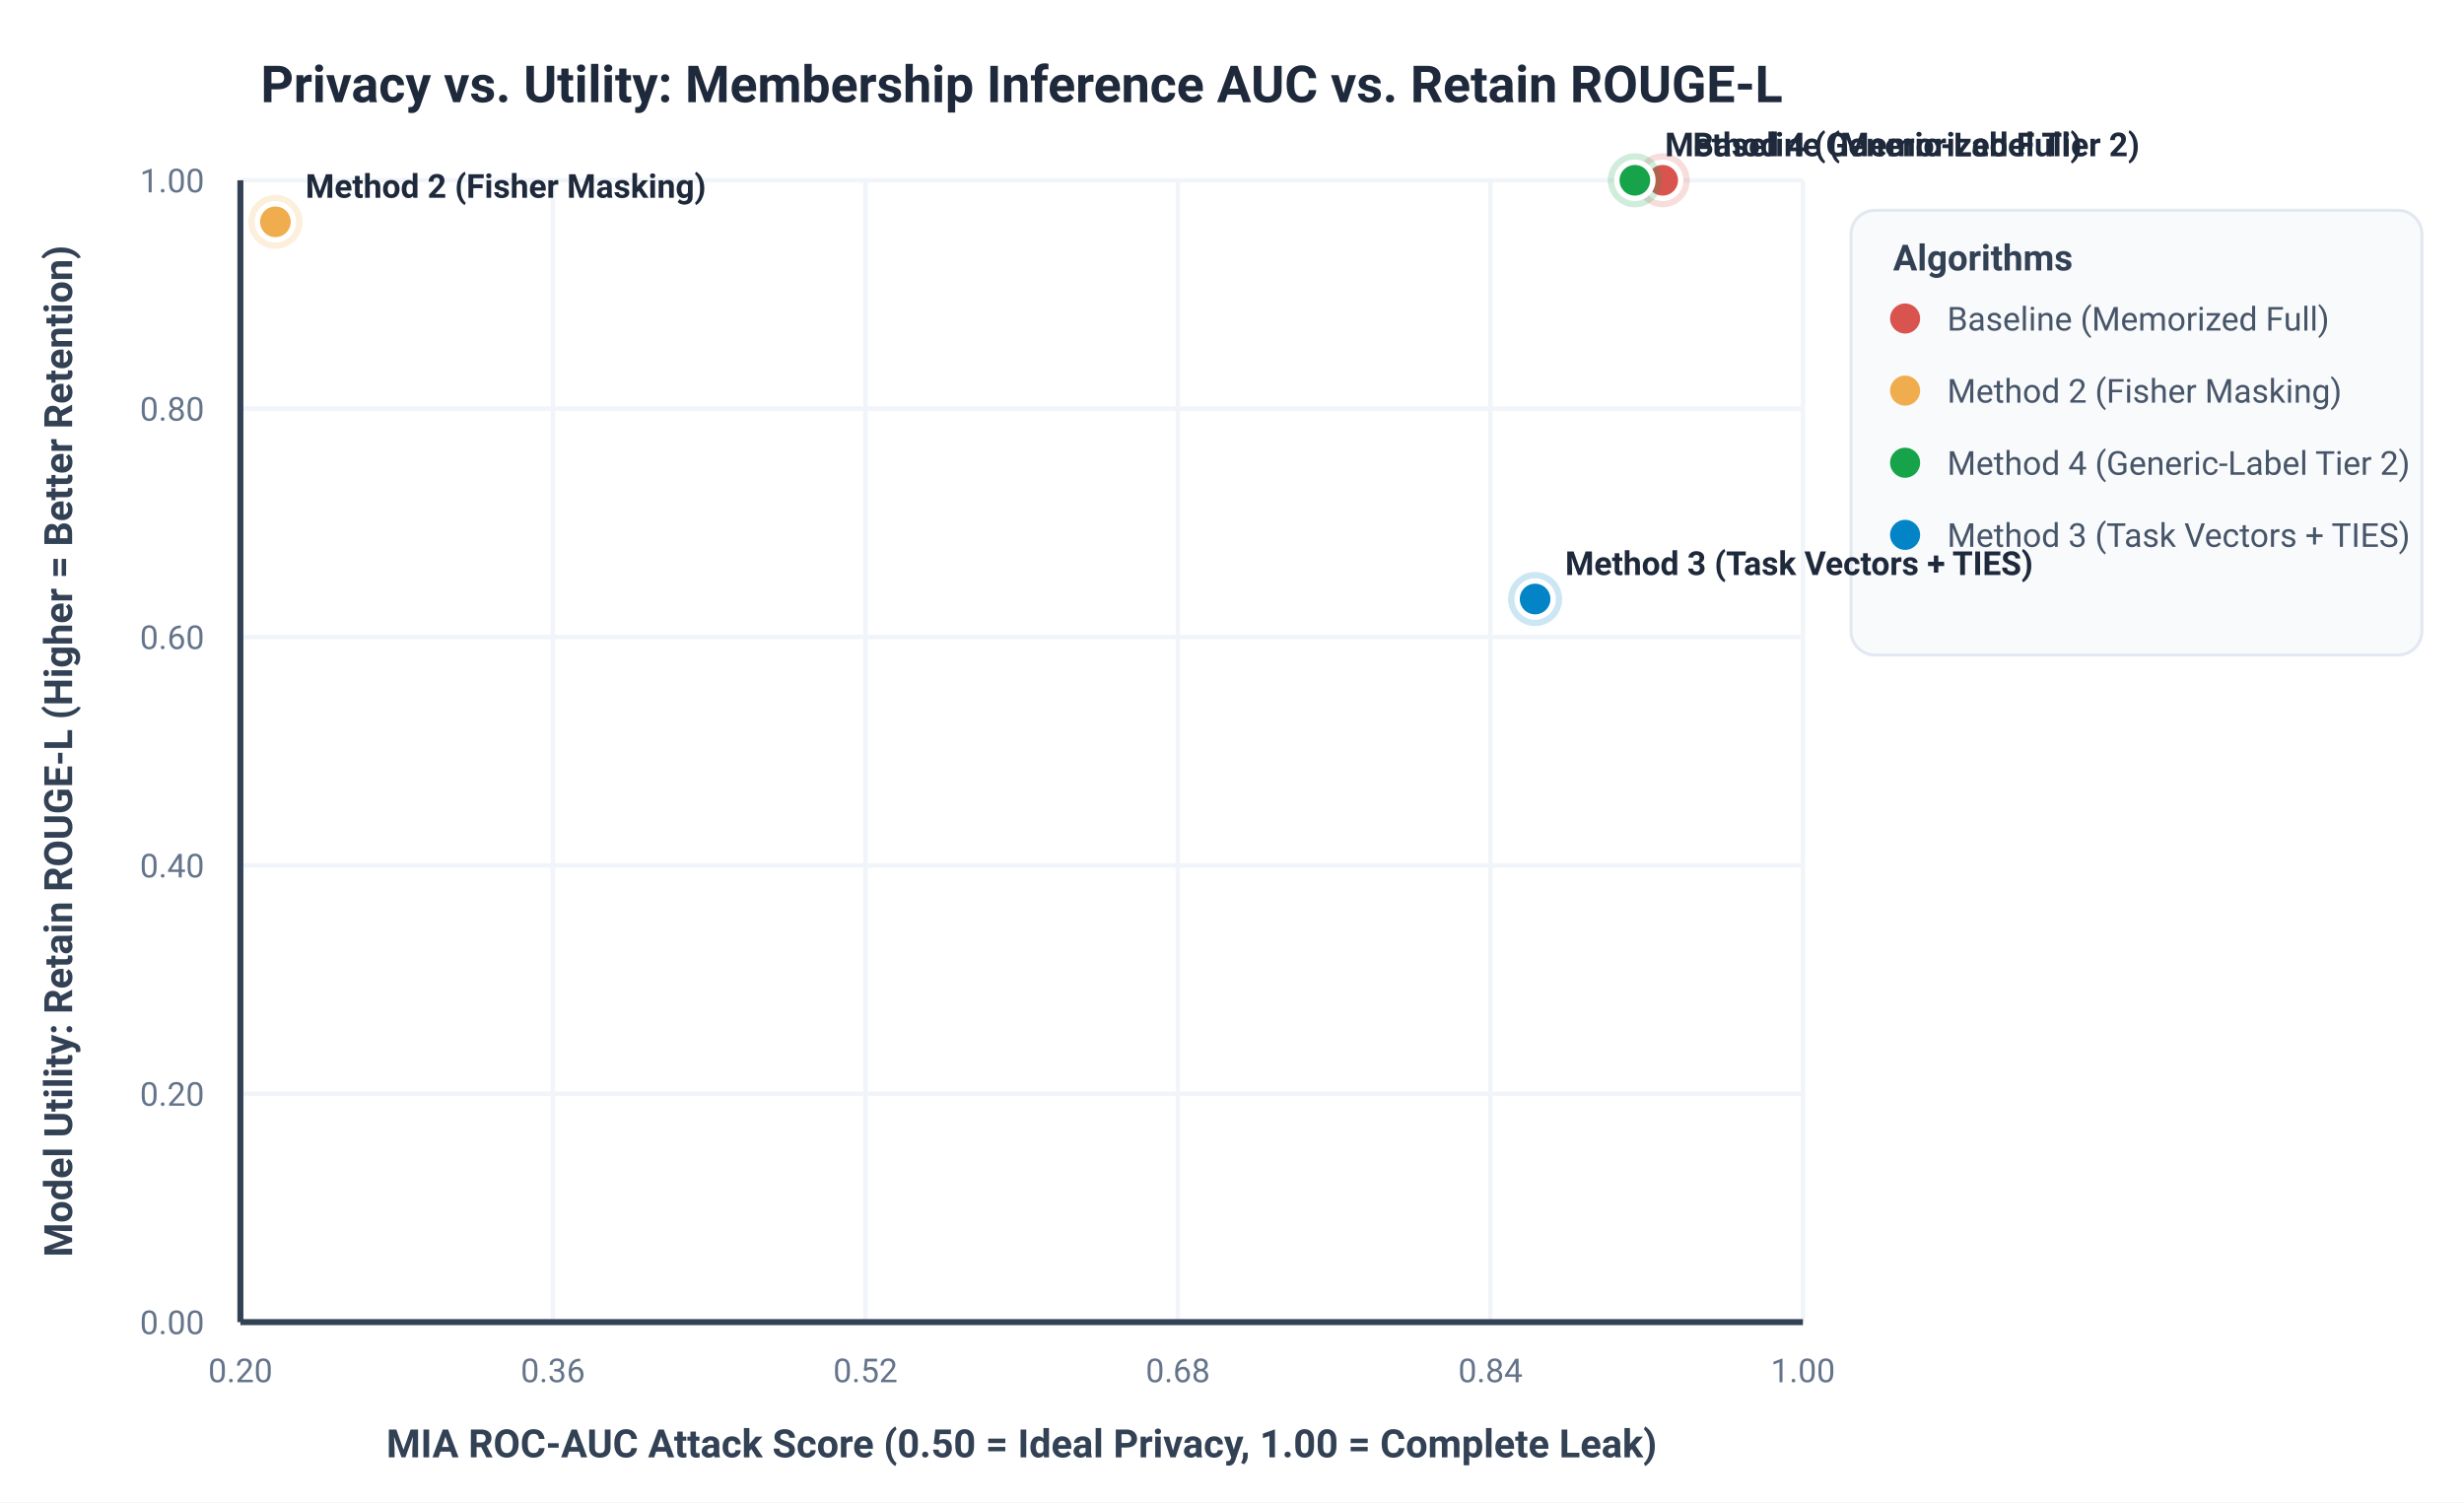
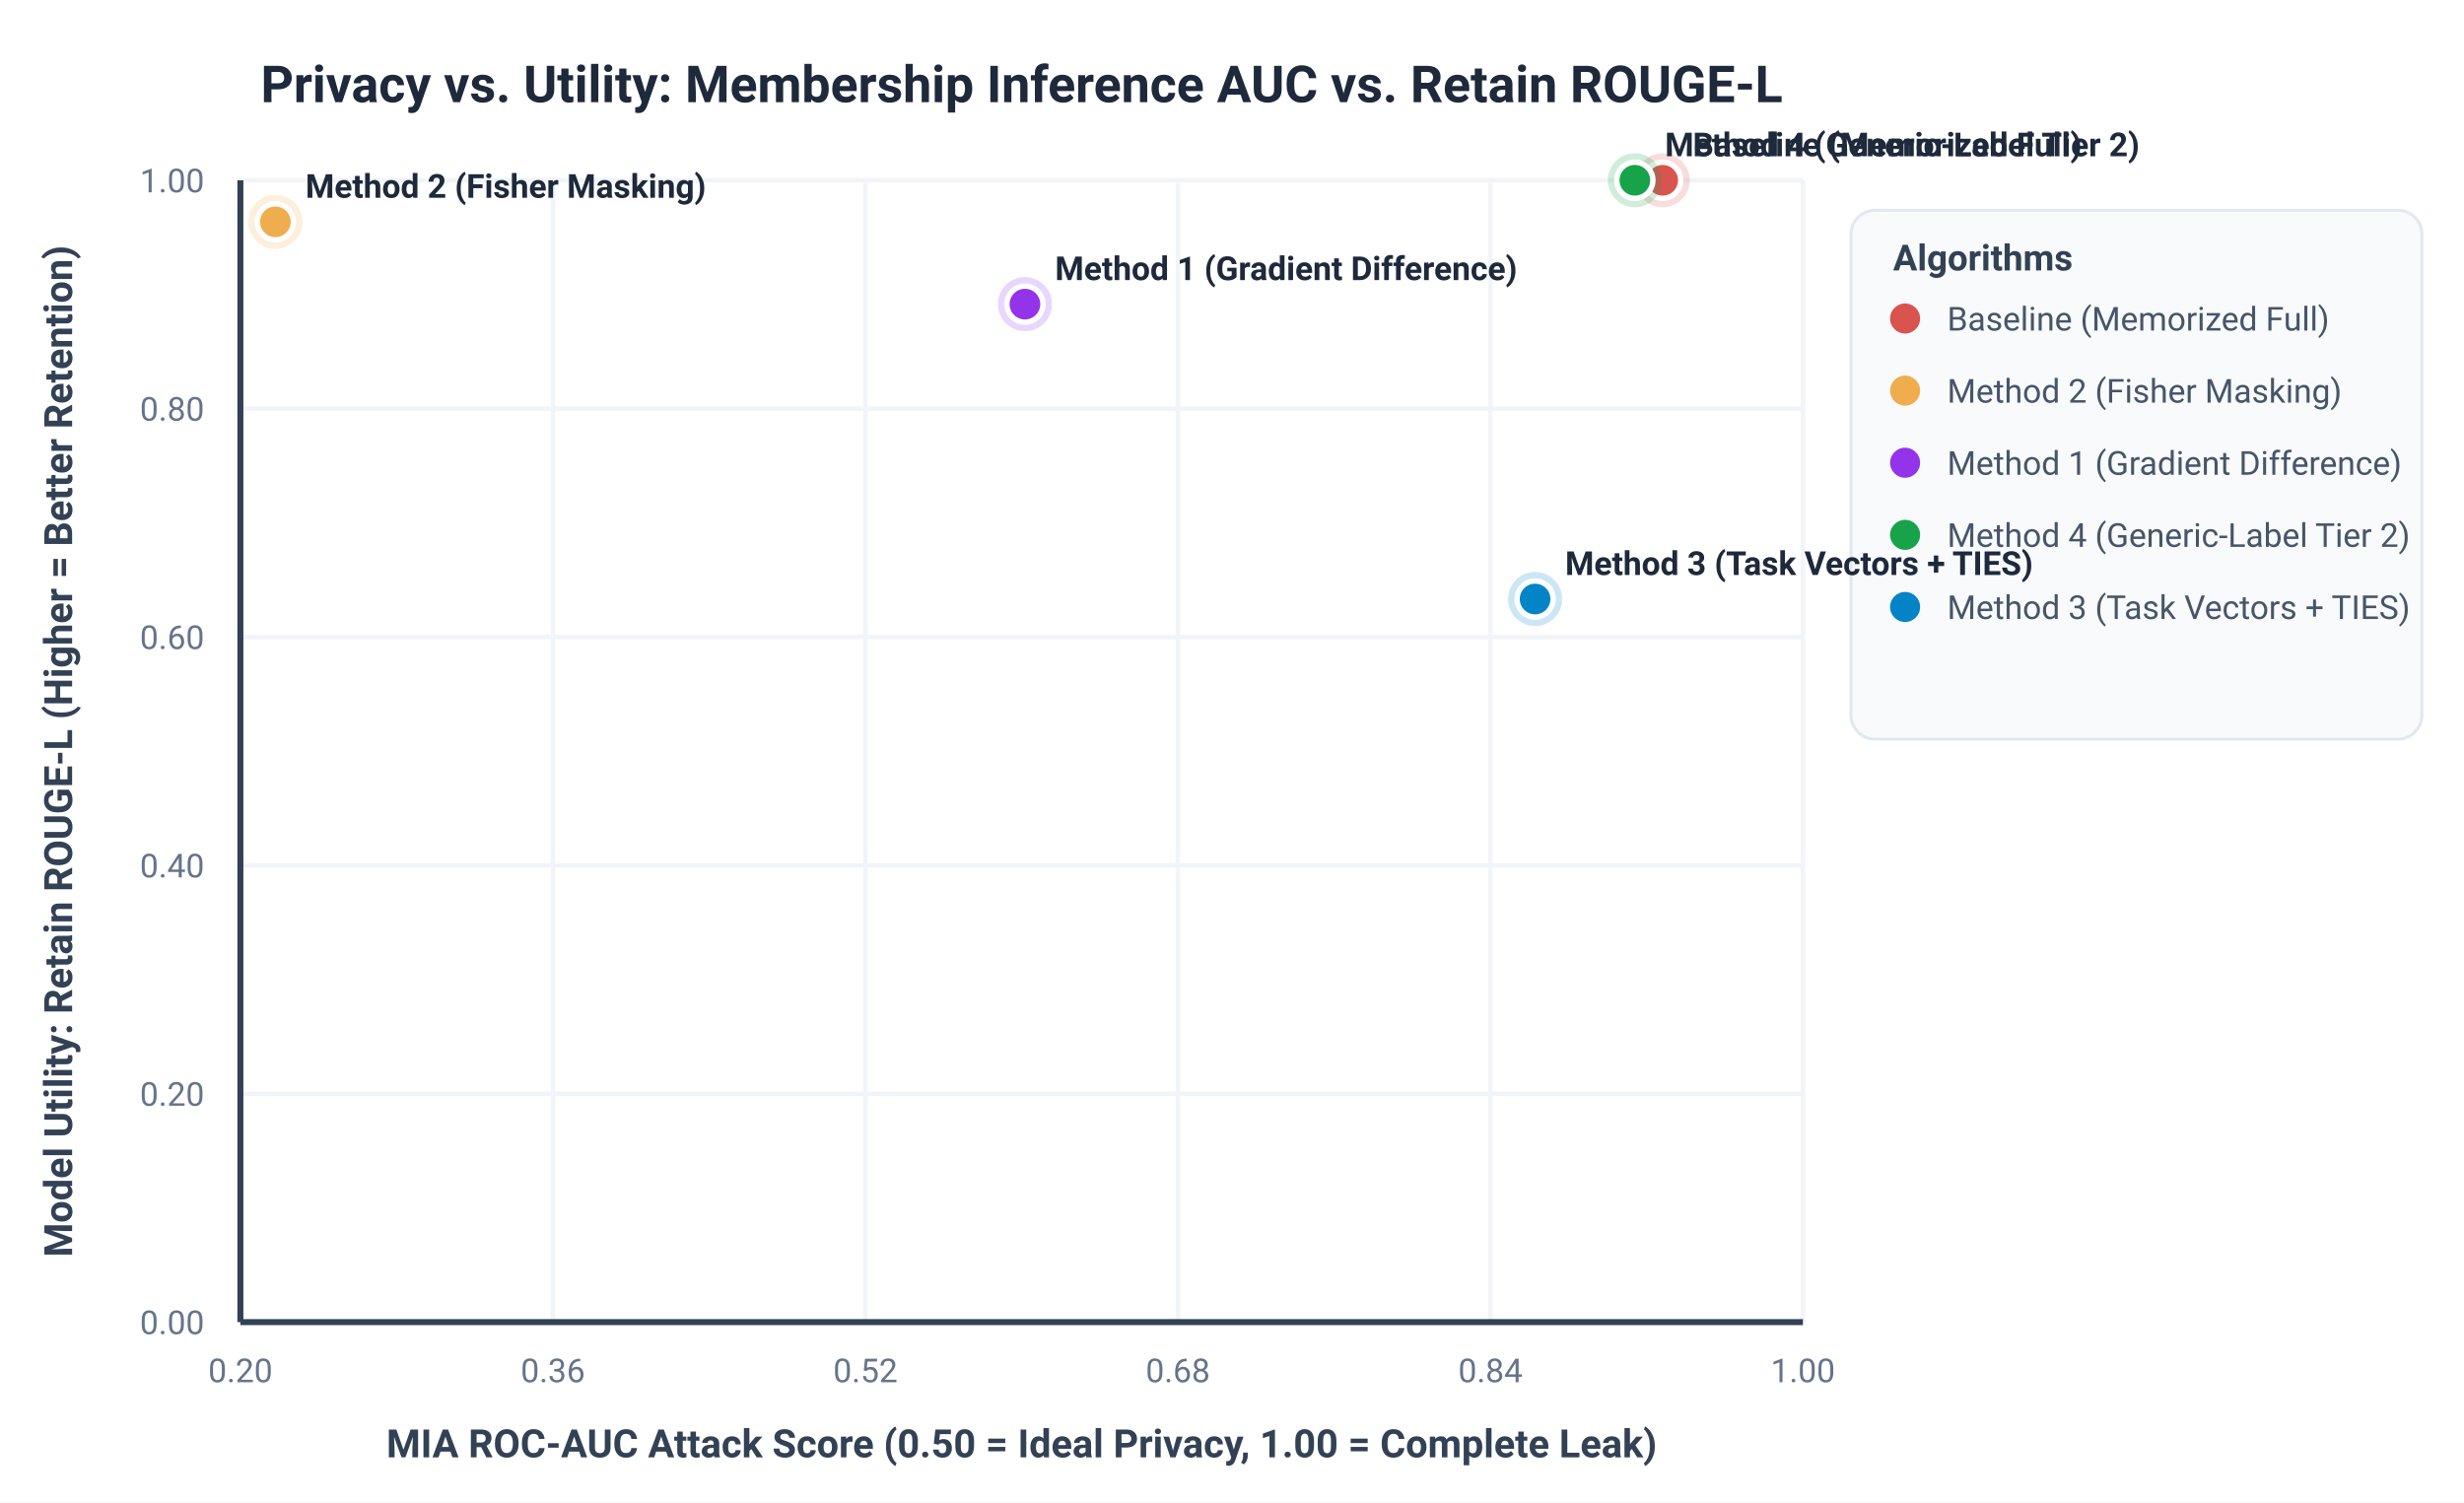
<svg xmlns="http://www.w3.org/2000/svg" viewBox="0 0 820 500" width="100%" height="100%" style="background-color:#ffffff; font-family: -apple-system, BlinkMacSystemFont, Segoe UI, Roboto, Helvetica, Arial, sans-serif;">
  <rect width="820" height="500" fill="#ffffff" />
  <text x="340.0" y="34" text-anchor="middle" font-size="17" font-weight="bold" fill="#1e293b">Privacy vs. Utility: Membership Inference AUC vs. Retain ROUGE-L</text>
  <line x1="80.0" y1="60" x2="80.0" y2="440" stroke="#f1f5f9" stroke-width="1.5" />
  <text x="80.0" y="460" text-anchor="middle" font-size="11" fill="#64748b">0.20</text>
  <line x1="184" y1="60" x2="184" y2="440" stroke="#f1f5f9" stroke-width="1.5" />
  <text x="184" y="460" text-anchor="middle" font-size="11" fill="#64748b">0.36</text>
  <line x1="288.0" y1="60" x2="288.0" y2="440" stroke="#f1f5f9" stroke-width="1.5" />
  <text x="288.0" y="460" text-anchor="middle" font-size="11" fill="#64748b">0.52</text>
  <line x1="392" y1="60" x2="392" y2="440" stroke="#f1f5f9" stroke-width="1.5" />
  <text x="392" y="460" text-anchor="middle" font-size="11" fill="#64748b">0.68</text>
  <line x1="496" y1="60" x2="496" y2="440" stroke="#f1f5f9" stroke-width="1.5" />
  <text x="496" y="460" text-anchor="middle" font-size="11" fill="#64748b">0.84</text>
  <line x1="600.0" y1="60" x2="600.0" y2="440" stroke="#f1f5f9" stroke-width="1.5" />
  <text x="600.0" y="460" text-anchor="middle" font-size="11" fill="#64748b">1.00</text>
  <line x1="80" y1="440.0" x2="600" y2="440.0" stroke="#f1f5f9" stroke-width="1.5" />
  <text x="68" y="444.0" text-anchor="end" font-size="11" fill="#64748b">0.00</text>
  <line x1="80" y1="364.0" x2="600" y2="364.0" stroke="#f1f5f9" stroke-width="1.5" />
  <text x="68" y="368.0" text-anchor="end" font-size="11" fill="#64748b">0.20</text>
  <line x1="80" y1="288.0" x2="600" y2="288.0" stroke="#f1f5f9" stroke-width="1.5" />
  <text x="68" y="292.0" text-anchor="end" font-size="11" fill="#64748b">0.40</text>
  <line x1="80" y1="212.0" x2="600" y2="212.0" stroke="#f1f5f9" stroke-width="1.5" />
  <text x="68" y="216.0" text-anchor="end" font-size="11" fill="#64748b">0.60</text>
  <line x1="80" y1="136.0" x2="600" y2="136.0" stroke="#f1f5f9" stroke-width="1.5" />
  <text x="68" y="140.0" text-anchor="end" font-size="11" fill="#64748b">0.80</text>
  <line x1="80" y1="60.0" x2="600" y2="60.0" stroke="#f1f5f9" stroke-width="1.5" />
  <text x="68" y="64.0" text-anchor="end" font-size="11" fill="#64748b">1.00</text>
  <line x1="80" y1="440" x2="600" y2="440" stroke="#334155" stroke-width="2" />
  <line x1="80" y1="60" x2="80" y2="440" stroke="#334155" stroke-width="2" />
  <text x="340.0" y="485" text-anchor="middle" font-size="13" font-weight="600" fill="#334155">MIA ROC-AUC Attack Score (0.50 = Ideal Privacy, 1.00 = Complete Leak)</text>
  <text transform="rotate(-90)" x="-250.0" y="24" text-anchor="middle" font-size="13" font-weight="600" fill="#334155">Model Utility: Retain ROUGE-L (Higher = Better Retention)</text>
-   <rect x="616" y="70" width="190" height="148" fill="#f8fafc" rx="8" stroke="#e2e8f0" stroke-width="1" />
+   <rect x="616" y="70" width="190" height="176" fill="#f8fafc" rx="8" stroke="#e2e8f0" stroke-width="1" />
  <text x="630" y="90" font-size="12" font-weight="bold" fill="#334155">Algorithms</text>
  <circle cx="553.33" cy="60.0" r="9" fill="#d9534f" opacity="0.20" />
  <circle cx="553.33" cy="60.0" r="6" fill="#d9534f" stroke="#ffffff" stroke-width="1.8" />
  <text x="563.33" y="52.0" font-size="11" font-weight="600" fill="#1e293b">Baseline (Memorized Full)</text>
  <circle cx="634" cy="106" r="5" fill="#d9534f" />
  <text x="648" y="110" font-size="11" fill="#475569">Baseline (Memorized Full)</text>
  <circle cx="91.651" cy="73.818" r="9" fill="#f0ad4e" opacity="0.20" />
  <circle cx="91.651" cy="73.818" r="6" fill="#f0ad4e" stroke="#ffffff" stroke-width="1.8" />
  <text x="101.651" y="65.818" font-size="11" font-weight="600" fill="#1e293b">Method 2 (Fisher Masking)</text>
  <circle cx="634" cy="130" r="5" fill="#f0ad4e" />
  <text x="648" y="134" font-size="11" fill="#475569">Method 2 (Fisher Masking)</text>
+   <circle cx="341.089" cy="101.217" r="9" fill="#9333ea" opacity="0.20" />
+   <circle cx="341.089" cy="101.217" r="6" fill="#9333ea" stroke="#ffffff" stroke-width="1.8" />
+   <text x="351.089" y="93.217" font-size="11" font-weight="600" fill="#1e293b">Method 1 (Gradient Difference)</text>
+   <circle cx="634" cy="154" r="5" fill="#9333ea" />
+   <text x="648" y="158" font-size="11" fill="#475569">Method 1 (Gradient Difference)</text>
  <circle cx="544.067" cy="60.0" r="9" fill="#16a34a" opacity="0.20" />
  <circle cx="544.067" cy="60.0" r="6" fill="#16a34a" stroke="#ffffff" stroke-width="1.8" />
  <text x="554.067" y="52.0" font-size="11" font-weight="600" fill="#1e293b">Method 4 (Generic-Label Tier 2)</text>
-   <circle cx="634" cy="154" r="5" fill="#16a34a" />
-   <text x="648" y="158" font-size="11" fill="#475569">Method 4 (Generic-Label Tier 2)</text>
+   <circle cx="634" cy="178" r="5" fill="#16a34a" />
+   <text x="648" y="182" font-size="11" fill="#475569">Method 4 (Generic-Label Tier 2)</text>
  <circle cx="510.869" cy="199.356" r="9" fill="#0284c7" opacity="0.20" />
  <circle cx="510.869" cy="199.356" r="6" fill="#0284c7" stroke="#ffffff" stroke-width="1.8" />
  <text x="520.869" y="191.356" font-size="11" font-weight="600" fill="#1e293b">Method 3 (Task Vectors + TIES)</text>
-   <circle cx="634" cy="178" r="5" fill="#0284c7" />
-   <text x="648" y="182" font-size="11" fill="#475569">Method 3 (Task Vectors + TIES)</text>
+   <circle cx="634" cy="202" r="5" fill="#0284c7" />
+   <text x="648" y="206" font-size="11" fill="#475569">Method 3 (Task Vectors + TIES)</text>
</svg>
